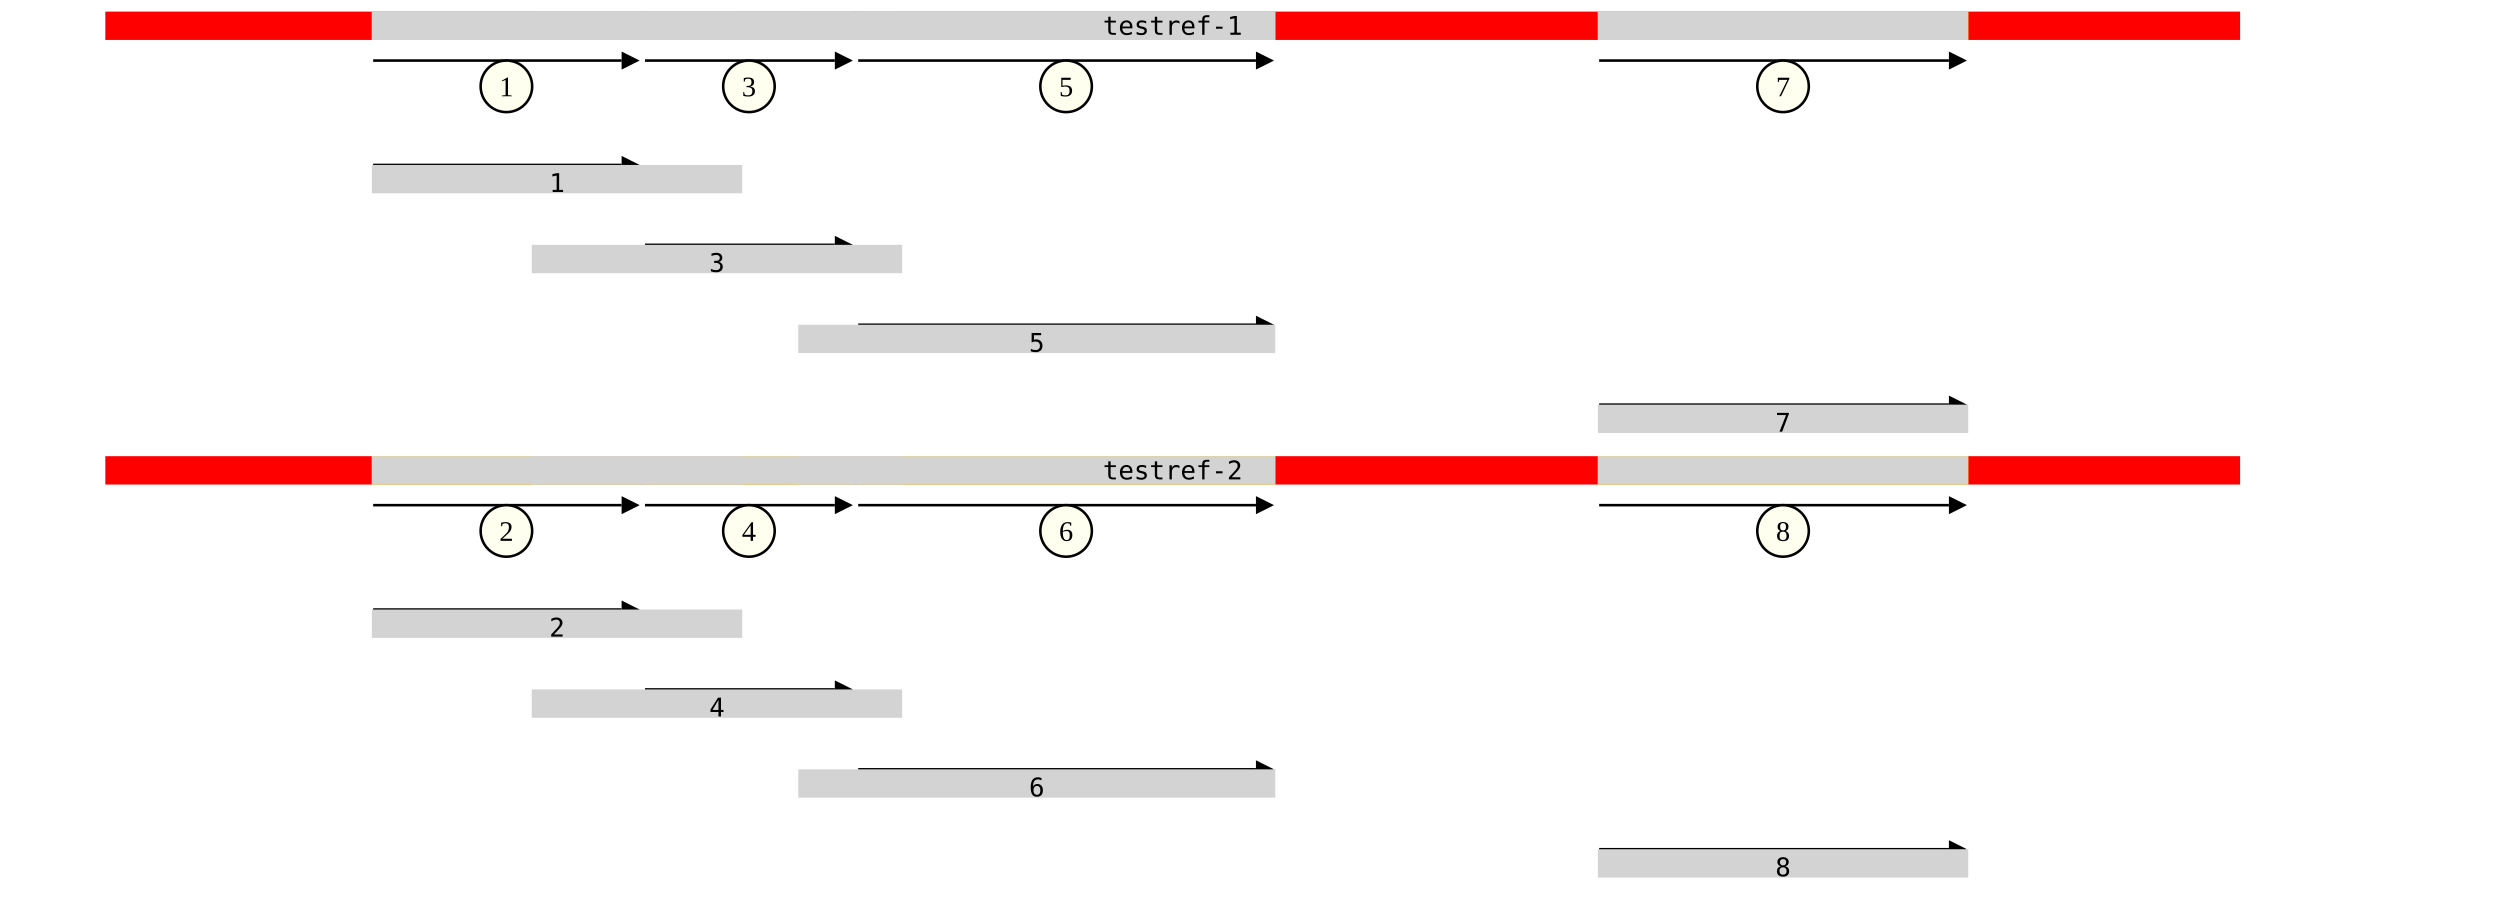
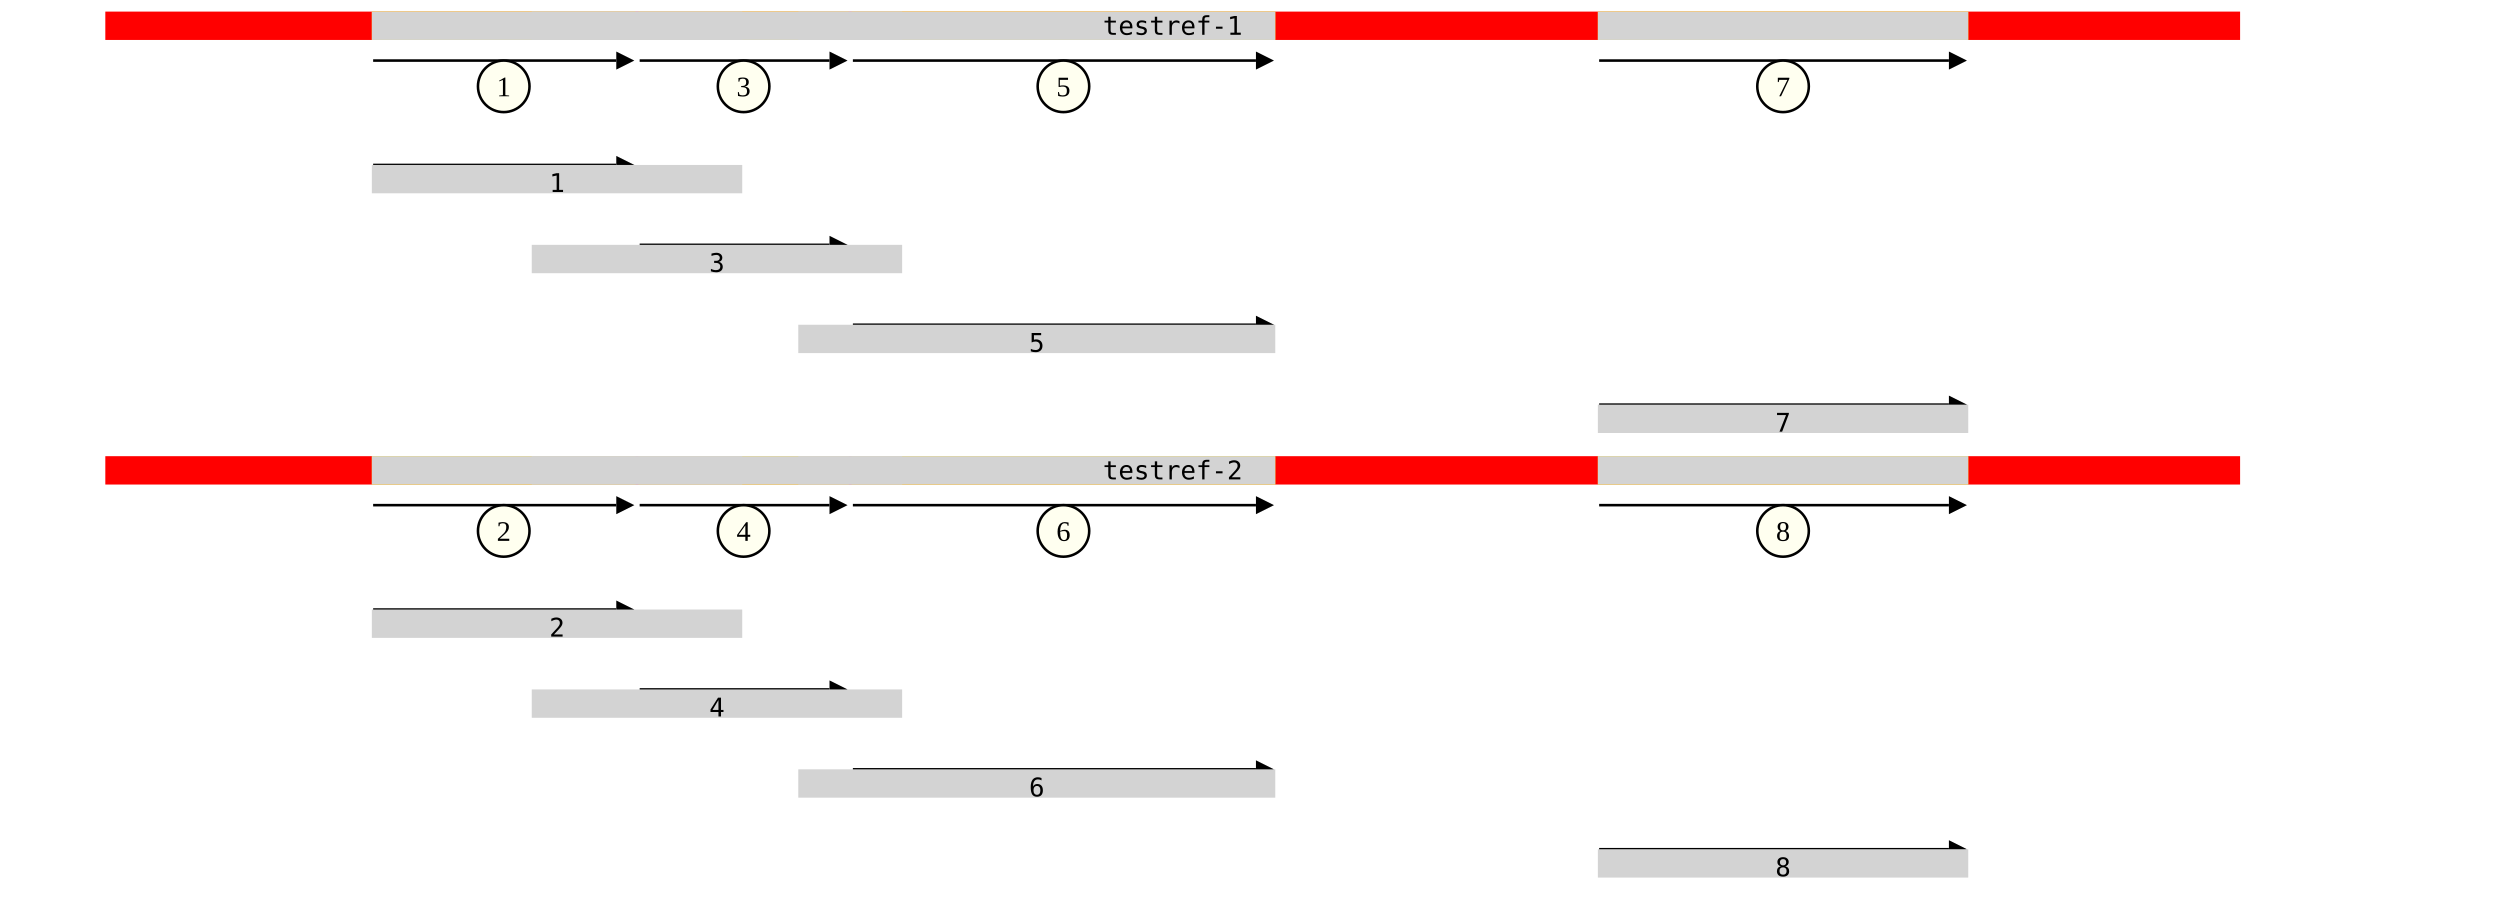
<svg xmlns="http://www.w3.org/2000/svg" width="970.0" height="350.0" viewBox="0.0 -350.0 970.0 350.0">
  <defs>
</defs>
  <g transform="translate(0 -335.0)">
    <g transform="translate(0.0 0)">
      <rect x="41.365" y="-10" width="827.292" height="10" fill="red" stroke="red" />
    </g>
    <g transform="translate(0.0 0)">
-       <rect x="144.776" y="-10" width="103.412" height="10" fill="yellow" stroke="yellow" />
-     </g>
-     <g transform="translate(0.0 0)">
-       <rect x="250.256" y="-10" width="80.661" height="10" fill="yellow" stroke="yellow" />
-     </g>
-     <g transform="translate(0.0 0)">
-       <rect x="332.985" y="-10" width="161.322" height="10" fill="yellow" stroke="yellow" />
+       <rect x="144.776" y="-10" width="101.343" height="10" fill="yellow" stroke="yellow" />
+     </g>
+     <g transform="translate(0.0 0)">
+       <rect x="248.188" y="-10" width="80.661" height="10" fill="yellow" stroke="yellow" />
+     </g>
+     <g transform="translate(0.0 0)">
+       <rect x="330.917" y="-10" width="163.39" height="10" fill="yellow" stroke="yellow" />
    </g>
    <g transform="translate(0.0 0)">
      <rect x="620.469" y="-10" width="142.708" height="10" fill="yellow" stroke="yellow" />
    </g>
    <g transform="translate(0.0 0)">
      <rect x="144.776" y="-10" width="142.708" height="10" fill="lightgray" stroke="lightgray" />
    </g>
    <g transform="translate(0.0 0)">
      <rect x="206.823" y="-10" width="142.708" height="10" fill="lightgray" stroke="lightgray" />
    </g>
    <g transform="translate(0.0 0)">
      <rect x="310.235" y="-10" width="184.072" height="10" fill="lightgray" stroke="lightgray" />
    </g>
    <g transform="translate(0.0 0)">
      <rect x="620.469" y="-10" width="142.708" height="10" fill="lightgray" stroke="lightgray" />
    </g>
  </g>
  <g transform="translate(0.0 -336.5)">
    <rect x="455.011" y="11.5" width="0.0" height="-11.5" fill="transparent" stroke="transparent" />
    <g transform="translate(455.0107 0)">
      <text x="0" y="0" font-size="10" font-family="monospace" text-anchor="middle">testref-1</text>
    </g>
  </g>
  <g transform="translate(0 -306.5)">
    <g transform="translate(0.0 0)">
-       <path d="M144.776,-20.0 L241.188,-20.0" stroke="black" />
-       <circle cx="196.482" cy="-10.0" r="10.0" fill="ivory" stroke="black" />
-       <path d="M248.188,-20.0 L241.188,-23.5 L241.188,-16.5 L248.188,-20.0" fill="black" />
-       <text x="196.482" y="-10.0" font-size="11.0" text-anchor="middle" dy="0.35em">1</text>
-     </g>
-     <g transform="translate(0.0 0)">
-       <path d="M250.256,-20.0 L323.917,-20.0" stroke="black" />
-       <circle cx="290.586" cy="-10.0" r="10.0" fill="ivory" stroke="black" />
-       <path d="M330.917,-20.0 L323.917,-23.5 L323.917,-16.5 L330.917,-20.0" fill="black" />
-       <text x="290.586" y="-10.0" font-size="11.0" text-anchor="middle" dy="0.35em">3</text>
-     </g>
-     <g transform="translate(0.0 0)">
-       <path d="M332.985,-20.0 L487.307,-20.0" stroke="black" />
-       <circle cx="413.646" cy="-10.0" r="10.0" fill="ivory" stroke="black" />
+       <path d="M144.776,-20.0 L239.119,-20.0" stroke="black" />
+       <circle cx="195.448" cy="-10.0" r="10.0" fill="ivory" stroke="black" />
+       <path d="M246.119,-20.0 L239.119,-23.5 L239.119,-16.5 L246.119,-20.0" fill="black" />
+       <text x="195.448" y="-10.0" font-size="11.0" text-anchor="middle" dy="0.35em">1</text>
+     </g>
+     <g transform="translate(0.0 0)">
+       <path d="M248.188,-20.0 L321.849,-20.0" stroke="black" />
+       <circle cx="288.518" cy="-10.0" r="10.0" fill="ivory" stroke="black" />
+       <path d="M328.849,-20.0 L321.849,-23.5 L321.849,-16.5 L328.849,-20.0" fill="black" />
+       <text x="288.518" y="-10.0" font-size="11.0" text-anchor="middle" dy="0.35em">3</text>
+     </g>
+     <g transform="translate(0.0 0)">
+       <path d="M330.917,-20.0 L487.307,-20.0" stroke="black" />
+       <circle cx="412.612" cy="-10.0" r="10.0" fill="ivory" stroke="black" />
      <path d="M494.307,-20.0 L487.307,-23.5 L487.307,-16.5 L494.307,-20.0" fill="black" />
-       <text x="413.646" y="-10.0" font-size="11.0" text-anchor="middle" dy="0.35em">5</text>
+       <text x="412.612" y="-10.0" font-size="11.0" text-anchor="middle" dy="0.35em">5</text>
    </g>
    <g transform="translate(0.0 0)">
      <path d="M620.469,-20.0 L756.177,-20.0" stroke="black" />
      <circle cx="691.823" cy="-10.0" r="10.0" fill="ivory" stroke="black" />
      <path d="M763.177,-20.0 L756.177,-23.5 L756.177,-16.5 L763.177,-20.0" fill="black" />
      <text x="691.823" y="-10.0" font-size="11.0" text-anchor="middle" dy="0.35em">7</text>
    </g>
  </g>
  <g transform="translate(0 -295.5)">
    <g transform="translate(0.0 0)">
-       <path d="M144.776,9.5 L241.188,9.5" stroke="black" />
-       <path d="M248.188,9.5 L241.188,6.0 L241.188,13.0 L248.188,9.5" fill="black" />
+       <path d="M144.776,9.5 L239.119,9.5" stroke="black" />
+       <path d="M246.119,9.5 L239.119,6.0 L239.119,13.0 L246.119,9.5" fill="black" />
    </g>
  </g>
  <g transform="translate(0 -275.5)">
    <g transform="translate(0.0 0)">
      <rect x="144.776" y="-10" width="142.708" height="10" fill="lightgrey" stroke="lightgrey" />
      <g transform="translate(216.1301 0)">
        <text x="0" y="0" font-size="10" font-family="monospace" text-anchor="middle">1</text>
      </g>
    </g>
  </g>
  <g transform="translate(0 -264.5)">
    <g transform="translate(0.0 0)">
-       <path d="M250.256,9.5 L323.917,9.5" stroke="black" />
-       <path d="M330.917,9.5 L323.917,6.0 L323.917,13.0 L330.917,9.5" fill="black" />
+       <path d="M248.188,9.5 L321.849,9.5" stroke="black" />
+       <path d="M328.849,9.5 L321.849,6.0 L321.849,13.0 L328.849,9.5" fill="black" />
    </g>
  </g>
  <g transform="translate(0 -244.5)">
    <g transform="translate(0.0 0)">
      <rect x="206.823" y="-10" width="142.708" height="10" fill="lightgrey" stroke="lightgrey" />
      <g transform="translate(278.177 0)">
        <text x="0" y="0" font-size="10" font-family="monospace" text-anchor="middle">3</text>
      </g>
    </g>
  </g>
  <g transform="translate(0 -233.5)">
    <g transform="translate(0.0 0)">
-       <path d="M332.985,9.5 L487.307,9.5" stroke="black" />
+       <path d="M330.917,9.5 L487.307,9.5" stroke="black" />
      <path d="M494.307,9.5 L487.307,6.0 L487.307,13.0 L494.307,9.5" fill="black" />
    </g>
  </g>
  <g transform="translate(0 -213.5)">
    <g transform="translate(0.0 0)">
      <rect x="310.235" y="-10" width="184.072" height="10" fill="lightgrey" stroke="lightgrey" />
      <g transform="translate(402.2708 0)">
        <text x="0" y="0" font-size="10" font-family="monospace" text-anchor="middle">5</text>
      </g>
    </g>
  </g>
  <g transform="translate(0 -202.5)">
    <g transform="translate(0.0 0)">
      <path d="M620.469,9.5 L756.177,9.5" stroke="black" />
      <path d="M763.177,9.5 L756.177,6.0 L756.177,13.0 L763.177,9.5" fill="black" />
    </g>
  </g>
  <g transform="translate(0 -182.5)">
    <g transform="translate(0.0 0)">
      <rect x="620.469" y="-10" width="142.708" height="10" fill="lightgrey" stroke="lightgrey" />
      <g transform="translate(691.823 0)">
        <text x="0" y="0" font-size="10" font-family="monospace" text-anchor="middle">7</text>
      </g>
    </g>
  </g>
  <g transform="translate(0 -162.5)">
    <g transform="translate(0.0 0)">
      <rect x="41.365" y="-10" width="827.292" height="10" fill="red" stroke="red" />
    </g>
    <g transform="translate(0.0 0)">
-       <rect x="144.776" y="-10" width="103.412" height="10" fill="yellow" stroke="yellow" />
-     </g>
-     <g transform="translate(0.0 0)">
-       <rect x="250.256" y="-10" width="80.661" height="10" fill="yellow" stroke="yellow" />
-     </g>
-     <g transform="translate(0.0 0)">
-       <rect x="332.985" y="-10" width="161.322" height="10" fill="yellow" stroke="yellow" />
+       <rect x="144.776" y="-10" width="101.343" height="10" fill="yellow" stroke="yellow" />
+     </g>
+     <g transform="translate(0.0 0)">
+       <rect x="248.188" y="-10" width="80.661" height="10" fill="yellow" stroke="yellow" />
+     </g>
+     <g transform="translate(0.0 0)">
+       <rect x="330.917" y="-10" width="163.39" height="10" fill="yellow" stroke="yellow" />
    </g>
    <g transform="translate(0.0 0)">
      <rect x="620.469" y="-10" width="142.708" height="10" fill="yellow" stroke="yellow" />
    </g>
    <g transform="translate(0.0 0)">
      <rect x="144.776" y="-10" width="142.708" height="10" fill="lightgray" stroke="lightgray" />
    </g>
    <g transform="translate(0.0 0)">
      <rect x="206.823" y="-10" width="142.708" height="10" fill="lightgray" stroke="lightgray" />
    </g>
    <g transform="translate(0.0 0)">
      <rect x="310.235" y="-10" width="184.072" height="10" fill="lightgray" stroke="lightgray" />
    </g>
    <g transform="translate(0.0 0)">
      <rect x="620.469" y="-10" width="142.708" height="10" fill="lightgray" stroke="lightgray" />
    </g>
  </g>
  <g transform="translate(0.0 -164.0)">
    <rect x="455.011" y="11.5" width="0.0" height="-11.5" fill="transparent" stroke="transparent" />
    <g transform="translate(455.0107 0)">
      <text x="0" y="0" font-size="10" font-family="monospace" text-anchor="middle">testref-2</text>
    </g>
  </g>
  <g transform="translate(0 -134.0)">
    <g transform="translate(0.0 0)">
-       <path d="M144.776,-20.0 L241.188,-20.0" stroke="black" />
-       <circle cx="196.482" cy="-10.0" r="10.0" fill="ivory" stroke="black" />
-       <path d="M248.188,-20.0 L241.188,-23.5 L241.188,-16.5 L248.188,-20.0" fill="black" />
-       <text x="196.482" y="-10.0" font-size="11.0" text-anchor="middle" dy="0.35em">2</text>
-     </g>
-     <g transform="translate(0.0 0)">
-       <path d="M250.256,-20.0 L323.917,-20.0" stroke="black" />
-       <circle cx="290.586" cy="-10.0" r="10.0" fill="ivory" stroke="black" />
-       <path d="M330.917,-20.0 L323.917,-23.5 L323.917,-16.5 L330.917,-20.0" fill="black" />
-       <text x="290.586" y="-10.0" font-size="11.0" text-anchor="middle" dy="0.35em">4</text>
-     </g>
-     <g transform="translate(0.0 0)">
-       <path d="M332.985,-20.0 L487.307,-20.0" stroke="black" />
-       <circle cx="413.646" cy="-10.0" r="10.0" fill="ivory" stroke="black" />
+       <path d="M144.776,-20.0 L239.119,-20.0" stroke="black" />
+       <circle cx="195.448" cy="-10.0" r="10.0" fill="ivory" stroke="black" />
+       <path d="M246.119,-20.0 L239.119,-23.5 L239.119,-16.5 L246.119,-20.0" fill="black" />
+       <text x="195.448" y="-10.0" font-size="11.0" text-anchor="middle" dy="0.35em">2</text>
+     </g>
+     <g transform="translate(0.0 0)">
+       <path d="M248.188,-20.0 L321.849,-20.0" stroke="black" />
+       <circle cx="288.518" cy="-10.0" r="10.0" fill="ivory" stroke="black" />
+       <path d="M328.849,-20.0 L321.849,-23.5 L321.849,-16.5 L328.849,-20.0" fill="black" />
+       <text x="288.518" y="-10.0" font-size="11.0" text-anchor="middle" dy="0.35em">4</text>
+     </g>
+     <g transform="translate(0.0 0)">
+       <path d="M330.917,-20.0 L487.307,-20.0" stroke="black" />
+       <circle cx="412.612" cy="-10.0" r="10.0" fill="ivory" stroke="black" />
      <path d="M494.307,-20.0 L487.307,-23.5 L487.307,-16.5 L494.307,-20.0" fill="black" />
-       <text x="413.646" y="-10.0" font-size="11.0" text-anchor="middle" dy="0.35em">6</text>
+       <text x="412.612" y="-10.0" font-size="11.0" text-anchor="middle" dy="0.35em">6</text>
    </g>
    <g transform="translate(0.0 0)">
      <path d="M620.469,-20.0 L756.177,-20.0" stroke="black" />
      <circle cx="691.823" cy="-10.0" r="10.0" fill="ivory" stroke="black" />
      <path d="M763.177,-20.0 L756.177,-23.5 L756.177,-16.5 L763.177,-20.0" fill="black" />
      <text x="691.823" y="-10.0" font-size="11.0" text-anchor="middle" dy="0.35em">8</text>
    </g>
  </g>
  <g transform="translate(0 -123.0)">
    <g transform="translate(0.0 0)">
-       <path d="M144.776,9.5 L241.188,9.5" stroke="black" />
-       <path d="M248.188,9.5 L241.188,6.0 L241.188,13.0 L248.188,9.5" fill="black" />
+       <path d="M144.776,9.5 L239.119,9.5" stroke="black" />
+       <path d="M246.119,9.5 L239.119,6.0 L239.119,13.0 L246.119,9.5" fill="black" />
    </g>
  </g>
  <g transform="translate(0 -103.0)">
    <g transform="translate(0.0 0)">
      <rect x="144.776" y="-10" width="142.708" height="10" fill="lightgrey" stroke="lightgrey" />
      <g transform="translate(216.1301 0)">
        <text x="0" y="0" font-size="10" font-family="monospace" text-anchor="middle">2</text>
      </g>
    </g>
  </g>
  <g transform="translate(0 -92.0)">
    <g transform="translate(0.0 0)">
-       <path d="M250.256,9.5 L323.917,9.5" stroke="black" />
-       <path d="M330.917,9.5 L323.917,6.0 L323.917,13.0 L330.917,9.5" fill="black" />
+       <path d="M248.188,9.5 L321.849,9.5" stroke="black" />
+       <path d="M328.849,9.5 L321.849,6.0 L321.849,13.0 L328.849,9.5" fill="black" />
    </g>
  </g>
  <g transform="translate(0 -72.0)">
    <g transform="translate(0.0 0)">
      <rect x="206.823" y="-10" width="142.708" height="10" fill="lightgrey" stroke="lightgrey" />
      <g transform="translate(278.177 0)">
        <text x="0" y="0" font-size="10" font-family="monospace" text-anchor="middle">4</text>
      </g>
    </g>
  </g>
  <g transform="translate(0 -61.0)">
    <g transform="translate(0.0 0)">
-       <path d="M332.985,9.5 L487.307,9.5" stroke="black" />
+       <path d="M330.917,9.5 L487.307,9.5" stroke="black" />
      <path d="M494.307,9.5 L487.307,6.0 L487.307,13.0 L494.307,9.5" fill="black" />
    </g>
  </g>
  <g transform="translate(0 -41.0)">
    <g transform="translate(0.0 0)">
      <rect x="310.235" y="-10" width="184.072" height="10" fill="lightgrey" stroke="lightgrey" />
      <g transform="translate(402.2708 0)">
        <text x="0" y="0" font-size="10" font-family="monospace" text-anchor="middle">6</text>
      </g>
    </g>
  </g>
  <g transform="translate(0 -30.0)">
    <g transform="translate(0.0 0)">
      <path d="M620.469,9.5 L756.177,9.5" stroke="black" />
      <path d="M763.177,9.5 L756.177,6.0 L756.177,13.0 L763.177,9.5" fill="black" />
    </g>
  </g>
  <g transform="translate(0 -10.0)">
    <g transform="translate(0.0 0)">
      <rect x="620.469" y="-10" width="142.708" height="10" fill="lightgrey" stroke="lightgrey" />
      <g transform="translate(691.823 0)">
        <text x="0" y="0" font-size="10" font-family="monospace" text-anchor="middle">8</text>
      </g>
    </g>
  </g>
</svg>
